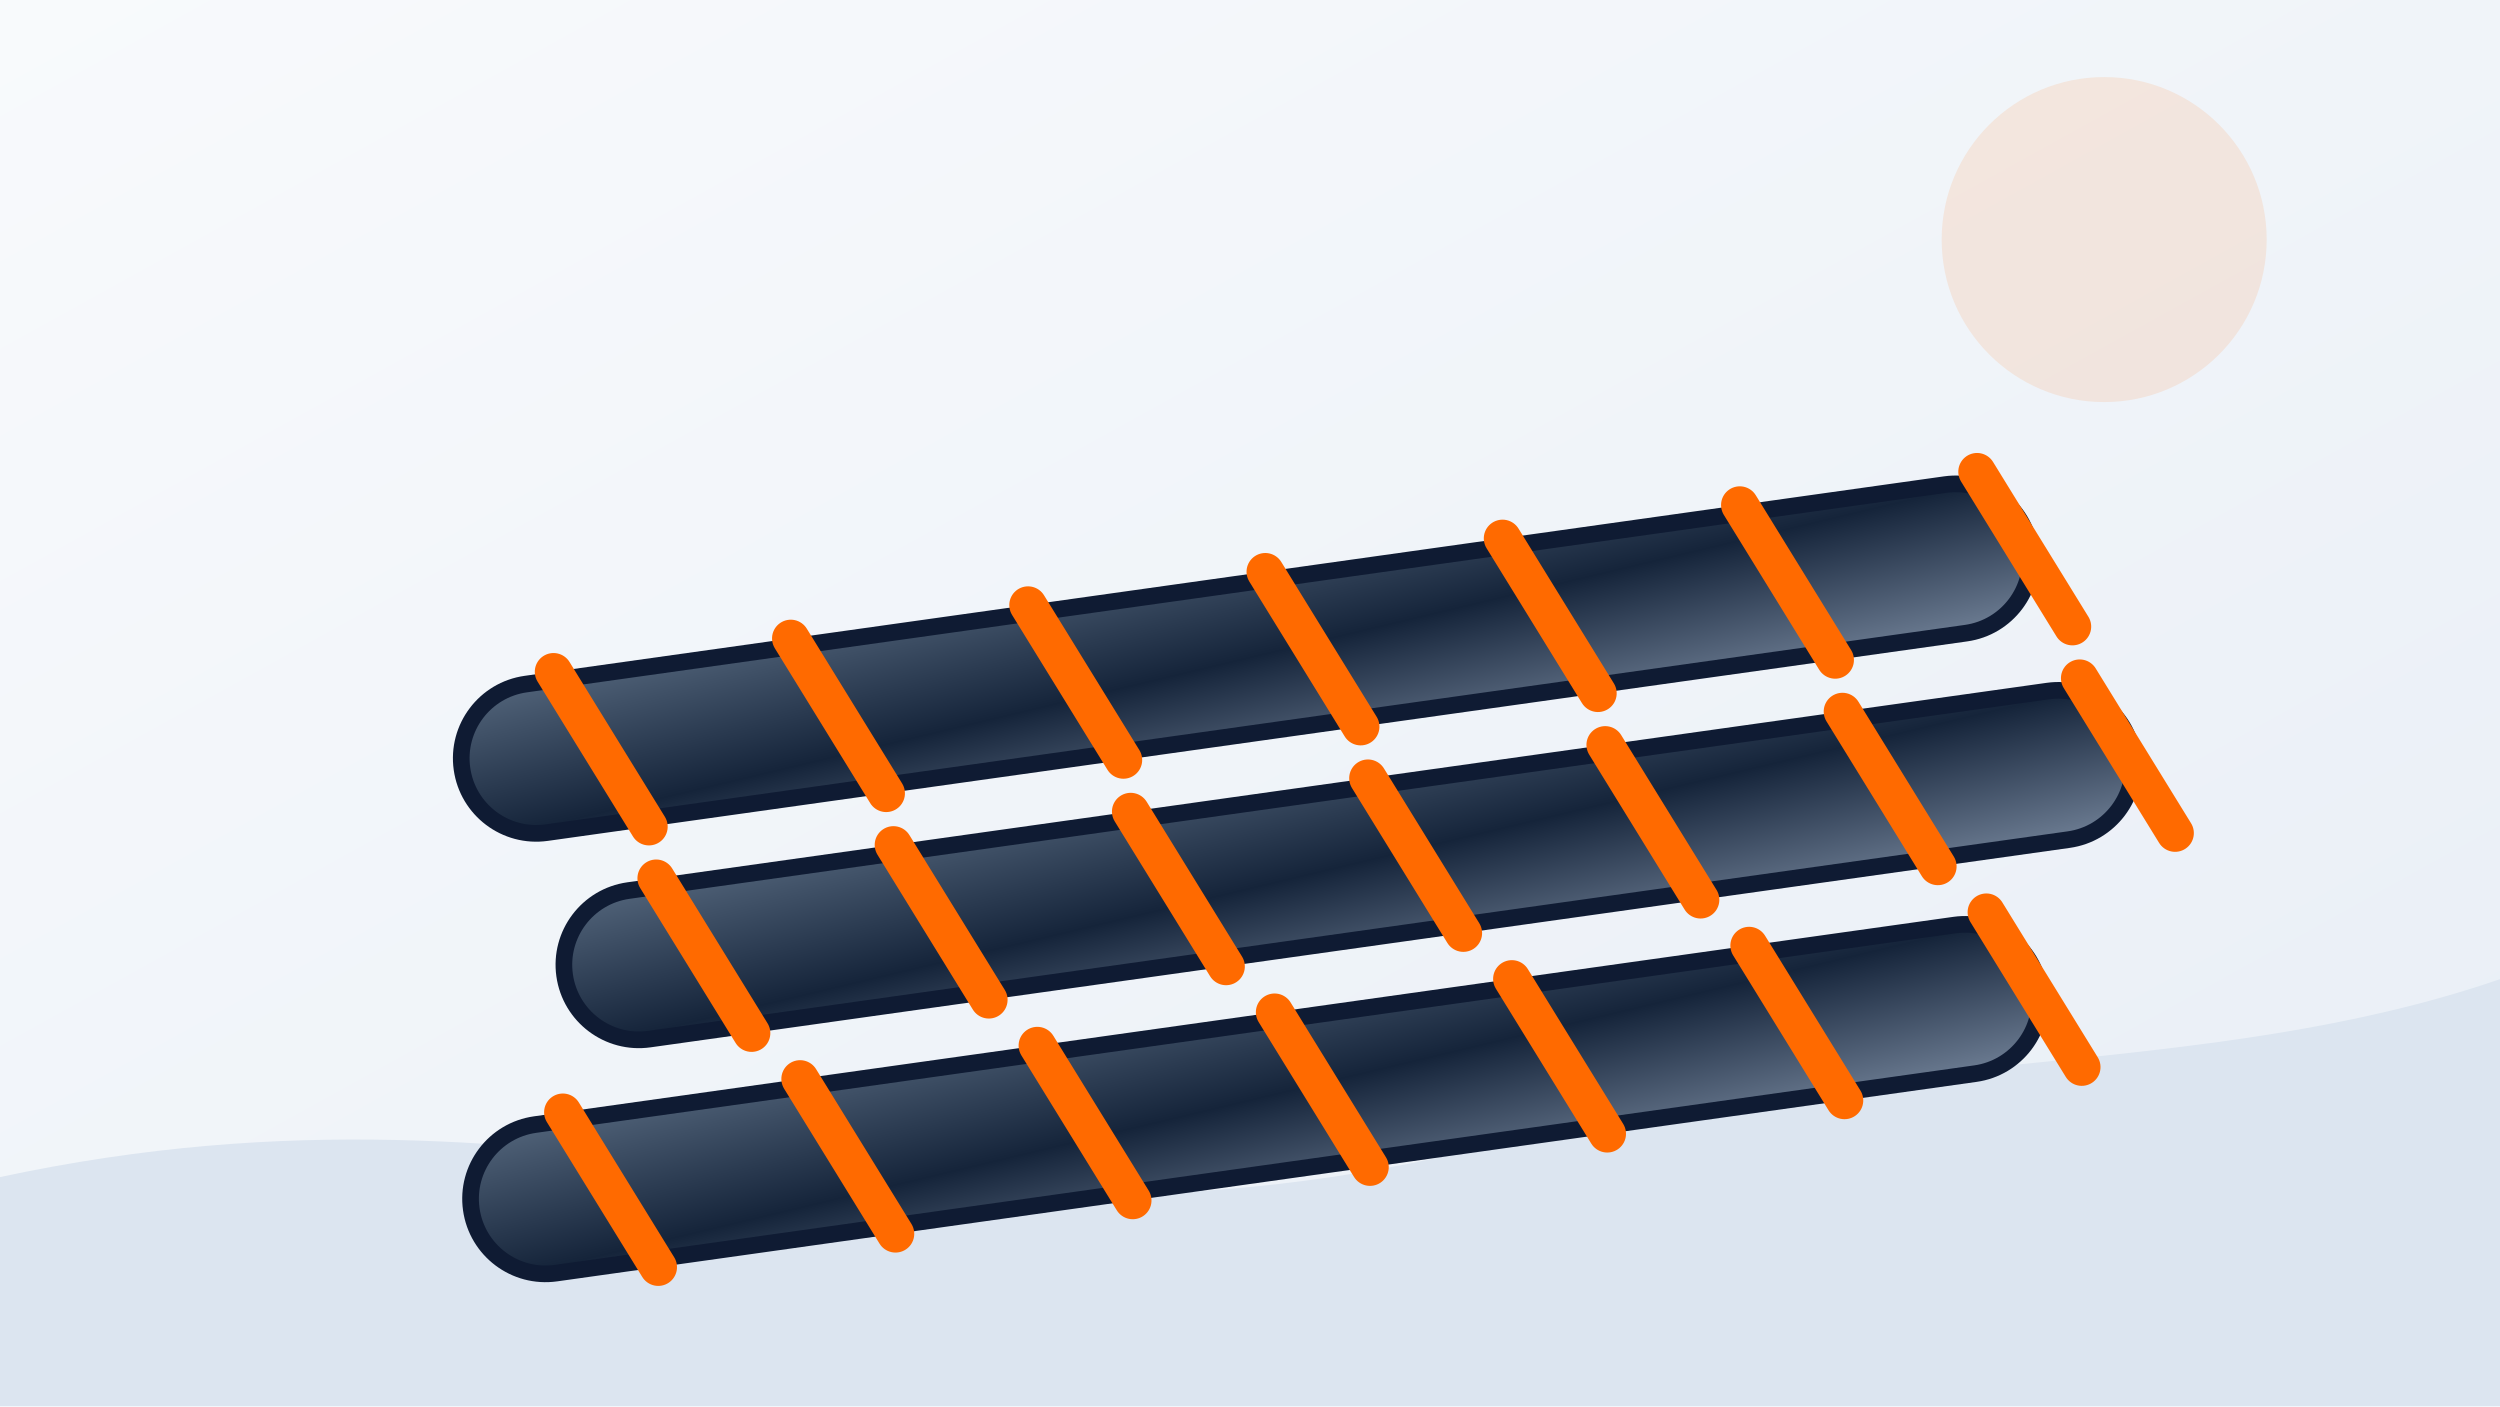
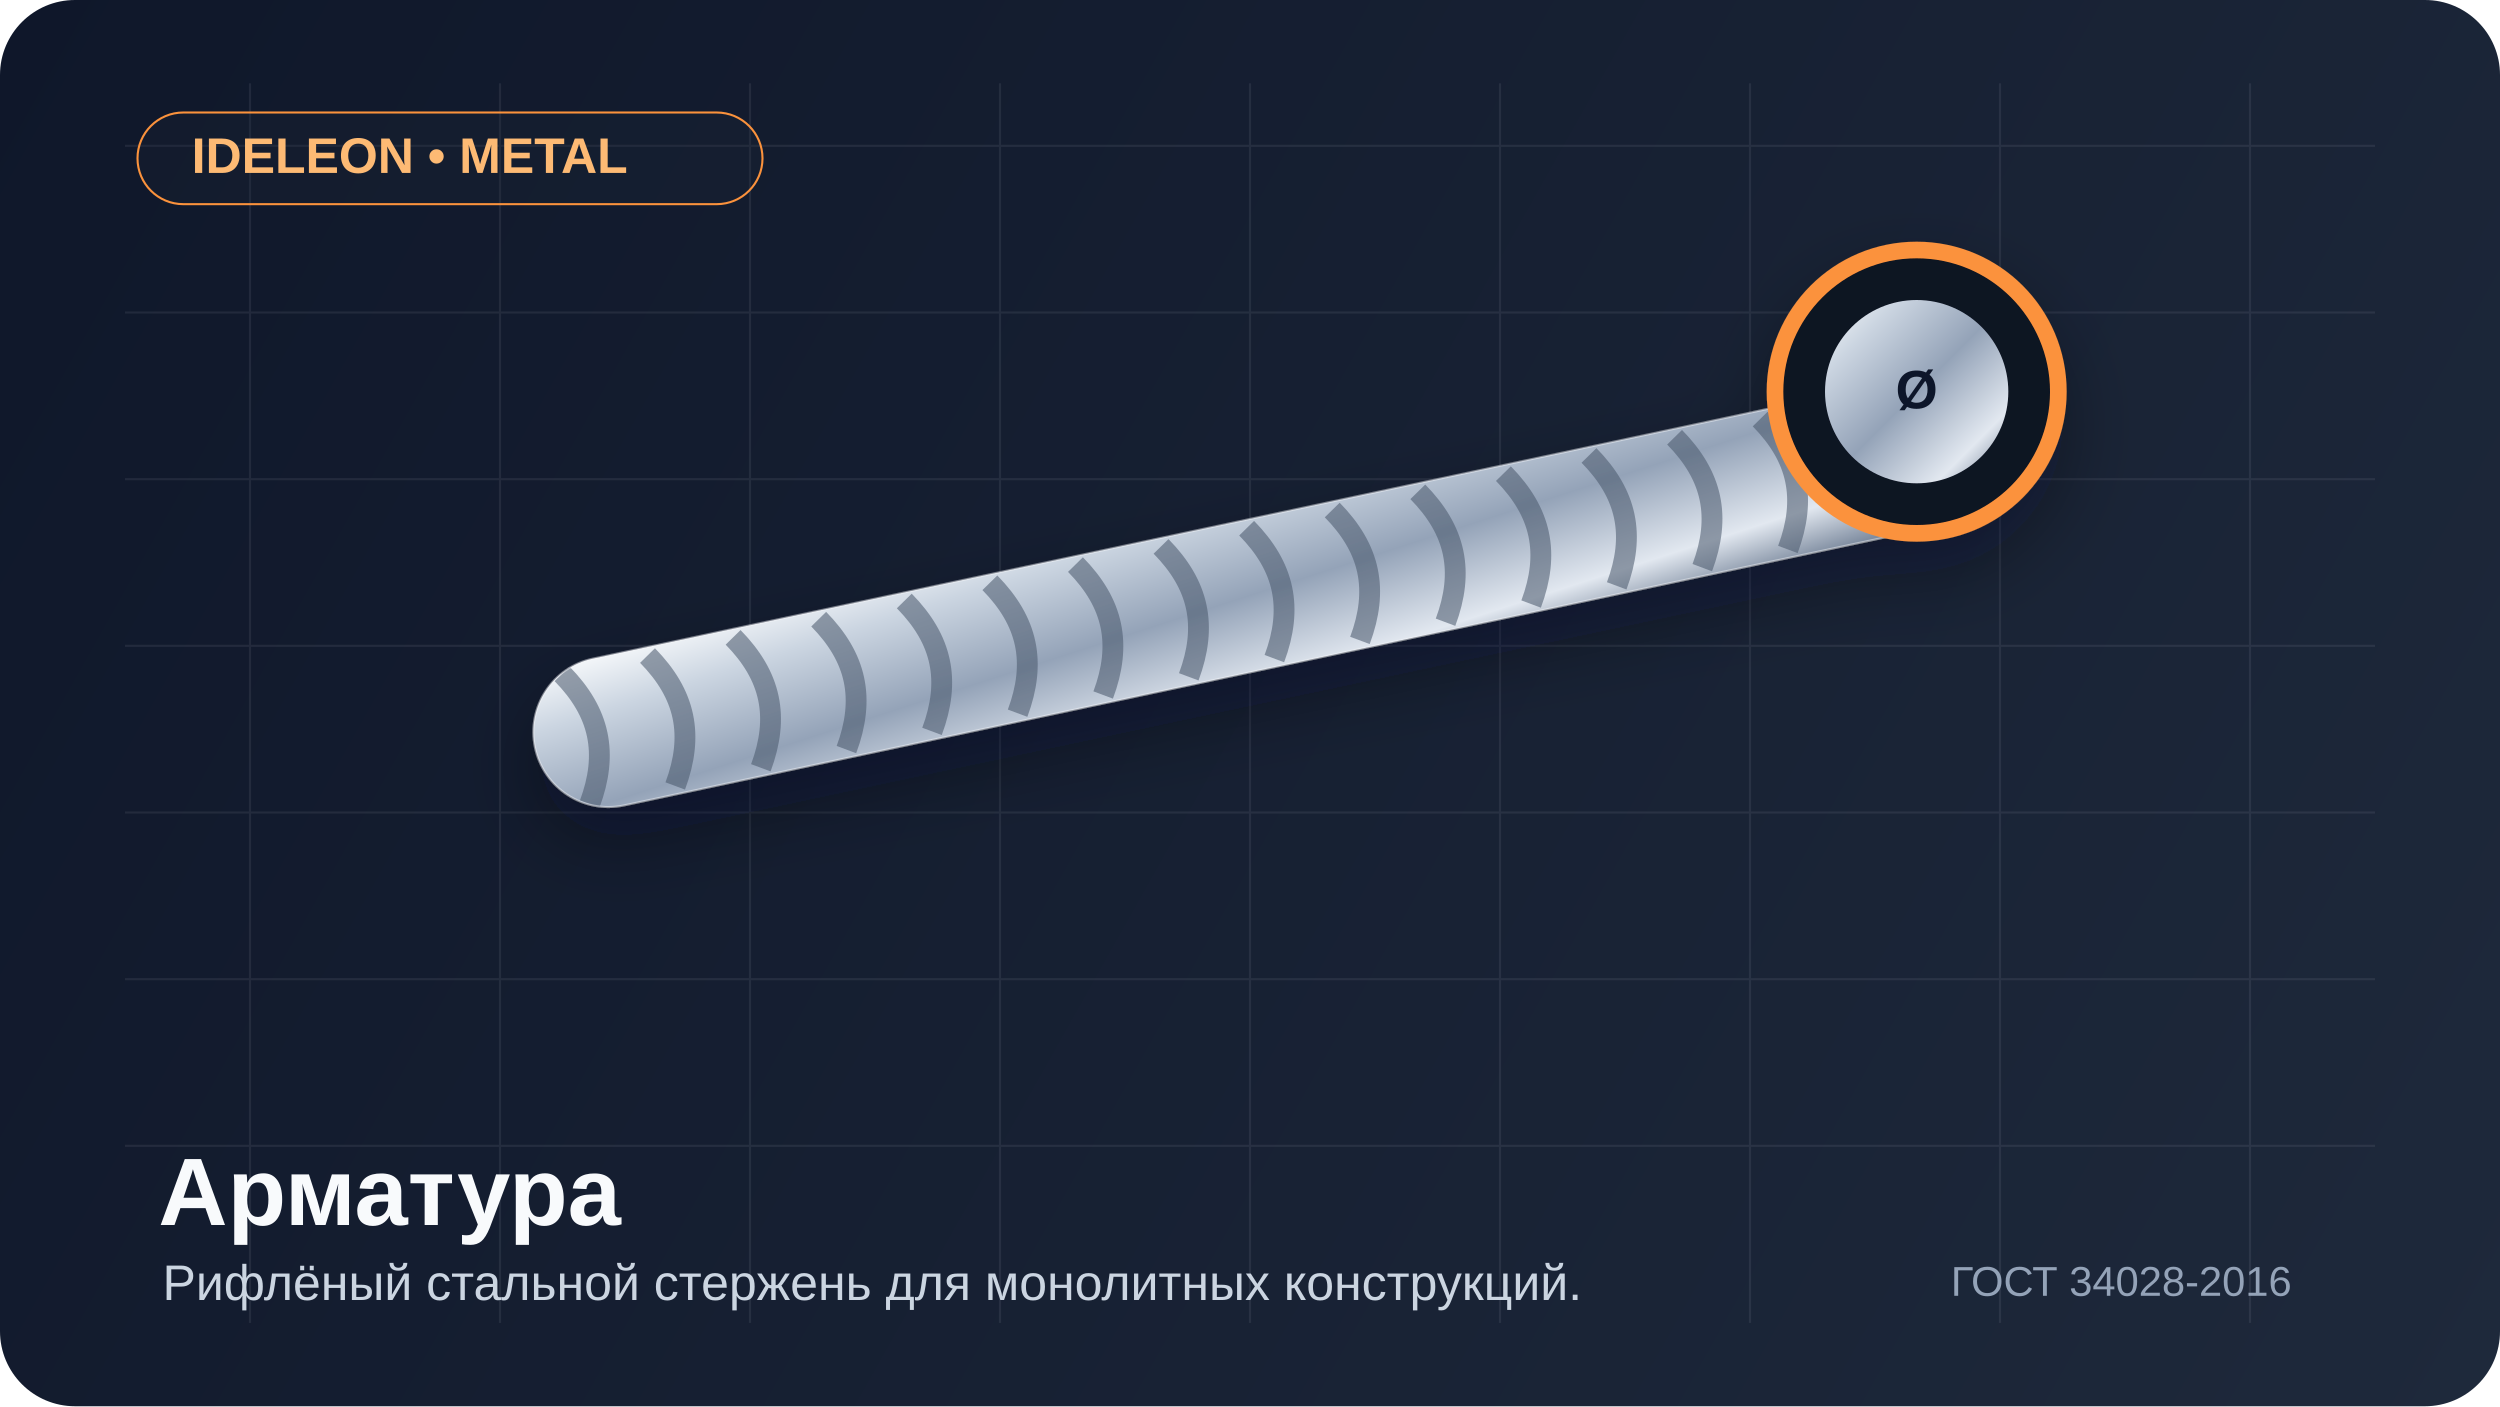
- <svg xmlns="http://www.w3.org/2000/svg" viewBox="0 0 1200 675" role="img">
+ <svg xmlns="http://www.w3.org/2000/svg" width="1200" height="675" viewBox="0 0 1200 675" fill="none">
  <defs>
-     <linearGradient id="bg" x1="0" y1="0" x2="1" y2="1">
-       <stop offset="0" stop-color="#f8fafc" />
-       <stop offset="1" stop-color="#e8eef6" />
+     <linearGradient id="bg" x1="0" y1="0" x2="1200" y2="675" gradientUnits="userSpaceOnUse">
+       <stop stop-color="#0F172A" />
+       <stop offset="1" stop-color="#1E293B" />
    </linearGradient>
    <linearGradient id="steel" x1="0" y1="0" x2="1" y2="1">
-       <stop offset="0" stop-color="#53657b" />
-       <stop offset="0.5" stop-color="#15243a" />
-       <stop offset="1" stop-color="#718197" />
+       <stop offset="0" stop-color="#F8FAFC" />
+       <stop offset="0.2" stop-color="#CBD5E1" />
+       <stop offset="0.5" stop-color="#94A3B8" />
+       <stop offset="0.8" stop-color="#E2E8F0" />
+       <stop offset="1" stop-color="#64748B" />
    </linearGradient>
+     <filter id="shadow" x="-30%" y="-30%" width="160%" height="160%">
+       <feDropShadow dx="0" dy="16" stdDeviation="18" flood-color="#020617" flood-opacity="0.35" />
+     </filter>
  </defs>
-   <rect width="1200" height="675" fill="url(#bg)" />
-   <path d="M0 565 C280 505 430 620 715 550 C910 502 1060 518 1200 470 V675 H0Z" fill="#dce5f0" />
-   <circle cx="1010" cy="115" r="78" fill="#ff6a00" opacity=".11" />
-   <g transform="translate(130 110) rotate(-8 470 220)">
-     <g fill="url(#steel)" stroke="#0f1b33" stroke-width="8">
-       <rect x="90" y="170" width="760" height="72" rx="36" />
-       <rect x="125" y="275" width="760" height="72" rx="36" />
-       <rect x="65" y="380" width="760" height="72" rx="36" />
+   <rect width="1200" height="675" rx="36" fill="url(#bg)" />
+   <g opacity="0.08" stroke="#E2E8F0">
+     <path d="M60 70H1140" />
+     <path d="M60 150H1140" />
+     <path d="M60 230H1140" />
+     <path d="M60 310H1140" />
+     <path d="M60 390H1140" />
+     <path d="M60 470H1140" />
+     <path d="M60 550H1140" />
+     <path d="M120 40V635" />
+     <path d="M240 40V635" />
+     <path d="M360 40V635" />
+     <path d="M480 40V635" />
+     <path d="M600 40V635" />
+     <path d="M720 40V635" />
+     <path d="M840 40V635" />
+     <path d="M960 40V635" />
+     <path d="M1080 40V635" />
+   </g>
+   <rect x="66" y="54" width="300" height="44" rx="22" fill="#1f293733" stroke="#FB923C" />
+   <text x="92" y="83" fill="#FDBA74" font-size="24" font-family="Arial, Helvetica, sans-serif" font-weight="700">IDELEON • METAL</text>
+   <g filter="url(#shadow)">
+     <g transform="translate(250 180) rotate(-12 350 110)">
+       <rect x="0" y="70" width="700" height="72" rx="36" fill="url(#steel)" />
+       <path d="M20 74C34 96 34 116 20 138" stroke="#475569" stroke-width="10" opacity="0.55" />
+       <path d="M62 74C76 96 76 116 62 138" stroke="#475569" stroke-width="10" opacity="0.55" />
+       <path d="M104 74C118 96 118 116 104 138" stroke="#475569" stroke-width="10" opacity="0.55" />
+       <path d="M146 74C160 96 160 116 146 138" stroke="#475569" stroke-width="10" opacity="0.55" />
+       <path d="M188 74C202 96 202 116 188 138" stroke="#475569" stroke-width="10" opacity="0.55" />
+       <path d="M230 74C244 96 244 116 230 138" stroke="#475569" stroke-width="10" opacity="0.55" />
+       <path d="M272 74C286 96 286 116 272 138" stroke="#475569" stroke-width="10" opacity="0.55" />
+       <path d="M314 74C328 96 328 116 314 138" stroke="#475569" stroke-width="10" opacity="0.55" />
+       <path d="M356 74C370 96 370 116 356 138" stroke="#475569" stroke-width="10" opacity="0.55" />
+       <path d="M398 74C412 96 412 116 398 138" stroke="#475569" stroke-width="10" opacity="0.55" />
+       <path d="M440 74C454 96 454 116 440 138" stroke="#475569" stroke-width="10" opacity="0.55" />
+       <path d="M482 74C496 96 496 116 482 138" stroke="#475569" stroke-width="10" opacity="0.55" />
+       <path d="M524 74C538 96 538 116 524 138" stroke="#475569" stroke-width="10" opacity="0.55" />
+       <path d="M566 74C580 96 580 116 566 138" stroke="#475569" stroke-width="10" opacity="0.55" />
+       <path d="M608 74C622 96 622 116 608 138" stroke="#475569" stroke-width="10" opacity="0.55" />
+       <path d="M650 74C664 96 664 116 650 138" stroke="#475569" stroke-width="10" opacity="0.55" />
+       <rect x="0" y="70" width="700" height="72" rx="36" stroke="#F8FAFC" stroke-opacity="0.45" />
    </g>
-     <g stroke="#ff6a00" stroke-width="18" stroke-linecap="round">
-       <path d="M140 166l35 80m80-80l35 80m80-80l35 80m80-80l35 80m80-80l35 80m80-80l35 80m80-80l35 80" />
-       <path d="M175 271l35 80m80-80l35 80m80-80l35 80m80-80l35 80m80-80l35 80m80-80l35 80m80-80l35 80" />
-       <path d="M115 376l35 80m80-80l35 80m80-80l35 80m80-80l35 80m80-80l35 80m80-80l35 80m80-80l35 80" />
-     </g>
+     <circle cx="920" cy="188" r="68" fill="#0B1220" stroke="#FB923C" stroke-width="8" />
+     <circle cx="920" cy="188" r="44" fill="url(#steel)" />
+     <text x="920" y="196" text-anchor="middle" fill="#0F172A" font-size="26" font-family="Arial" font-weight="700">Ø</text>
  </g>
+   <text x="76" y="588" fill="#F8FAFC" font-size="46" font-family="Arial, Helvetica, sans-serif" font-weight="700">Арматура</text>
+   <text x="78" y="624" fill="#CBD5E1" font-size="24" font-family="Arial, Helvetica, sans-serif">Рифлёный стальной стержень для монолитных конструкций.</text>
+   <text x="1100" y="622" text-anchor="end" fill="#94A3B8" font-size="20" font-family="Arial, Helvetica, sans-serif">ГОСТ 34028-2016</text>
</svg>
